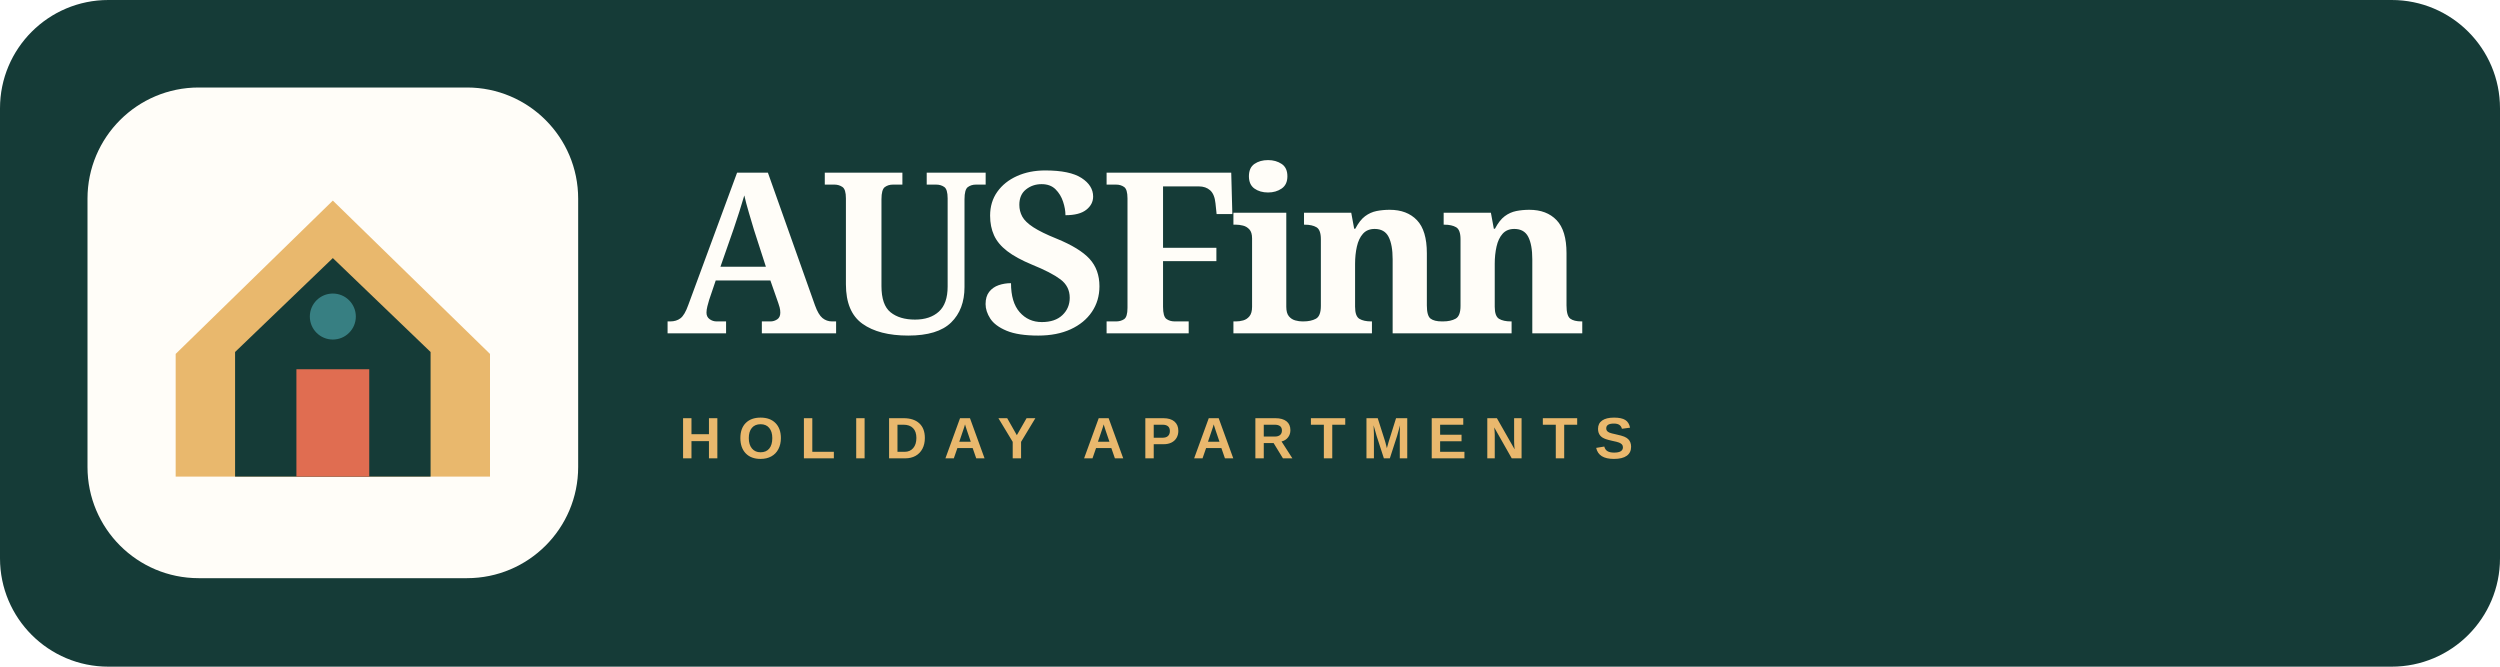
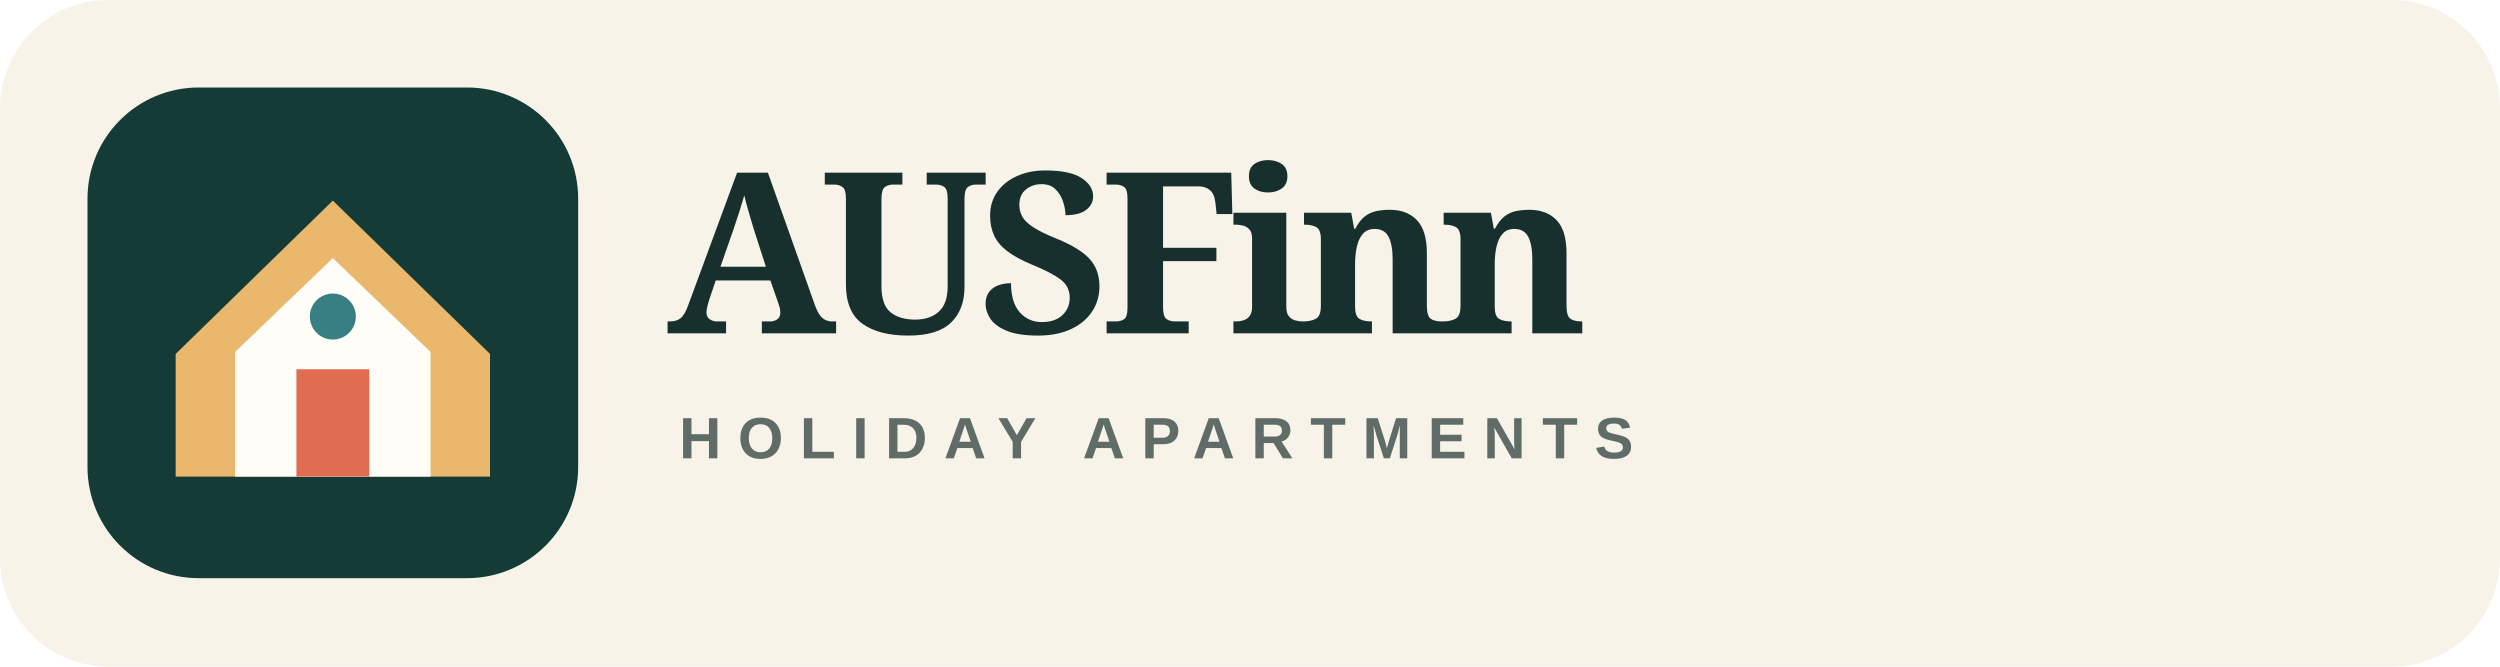
<svg xmlns="http://www.w3.org/2000/svg" viewBox="0 0 1200 320" role="img" aria-labelledby="title">
-   <rect width="1200" height="320" rx="52" fill="#153b37" />
+   <rect width="1200" height="320" rx="52" fill="#f7f3e9" />
  <g transform="translate(42 42) scale(.46)">
-     <rect width="512" height="512" rx="116" fill="#fffdf8" />
+     <rect width="512" height="512" rx="116" fill="#153b37" />
    <path d="M92 278 256 118l164 160v128H92Z" fill="#e9b86d" />
-     <path d="m154 276 102-98 102 98v130H154Z" fill="#153b37" />
+     <path d="m154 276 102-98 102 98v130H154Z" fill="#fffdf8" />
    <path d="M218 406V294h76v112" fill="#e06d51" />
    <circle cx="256" cy="239" r="24" fill="#377f82" />
  </g>
-   <text x="320" y="160" fill="#fffdf8" font-family="Georgia, serif" font-size="108" font-weight="700" letter-spacing="-5">AUSFinn</text>
-   <text x="326" y="220" fill="#e9b86d" font-family="Arial, sans-serif" font-size="28" font-weight="700" letter-spacing="8">HOLIDAY APARTMENTS</text>
+   <text x="320" y="160" fill="#17302e" font-family="Georgia, serif" font-size="108" font-weight="700" letter-spacing="-5">AUSFinn</text>
+   <text x="326" y="220" fill="#5f6c67" font-family="Arial, sans-serif" font-size="28" font-weight="700" letter-spacing="8">HOLIDAY APARTMENTS</text>
</svg>
